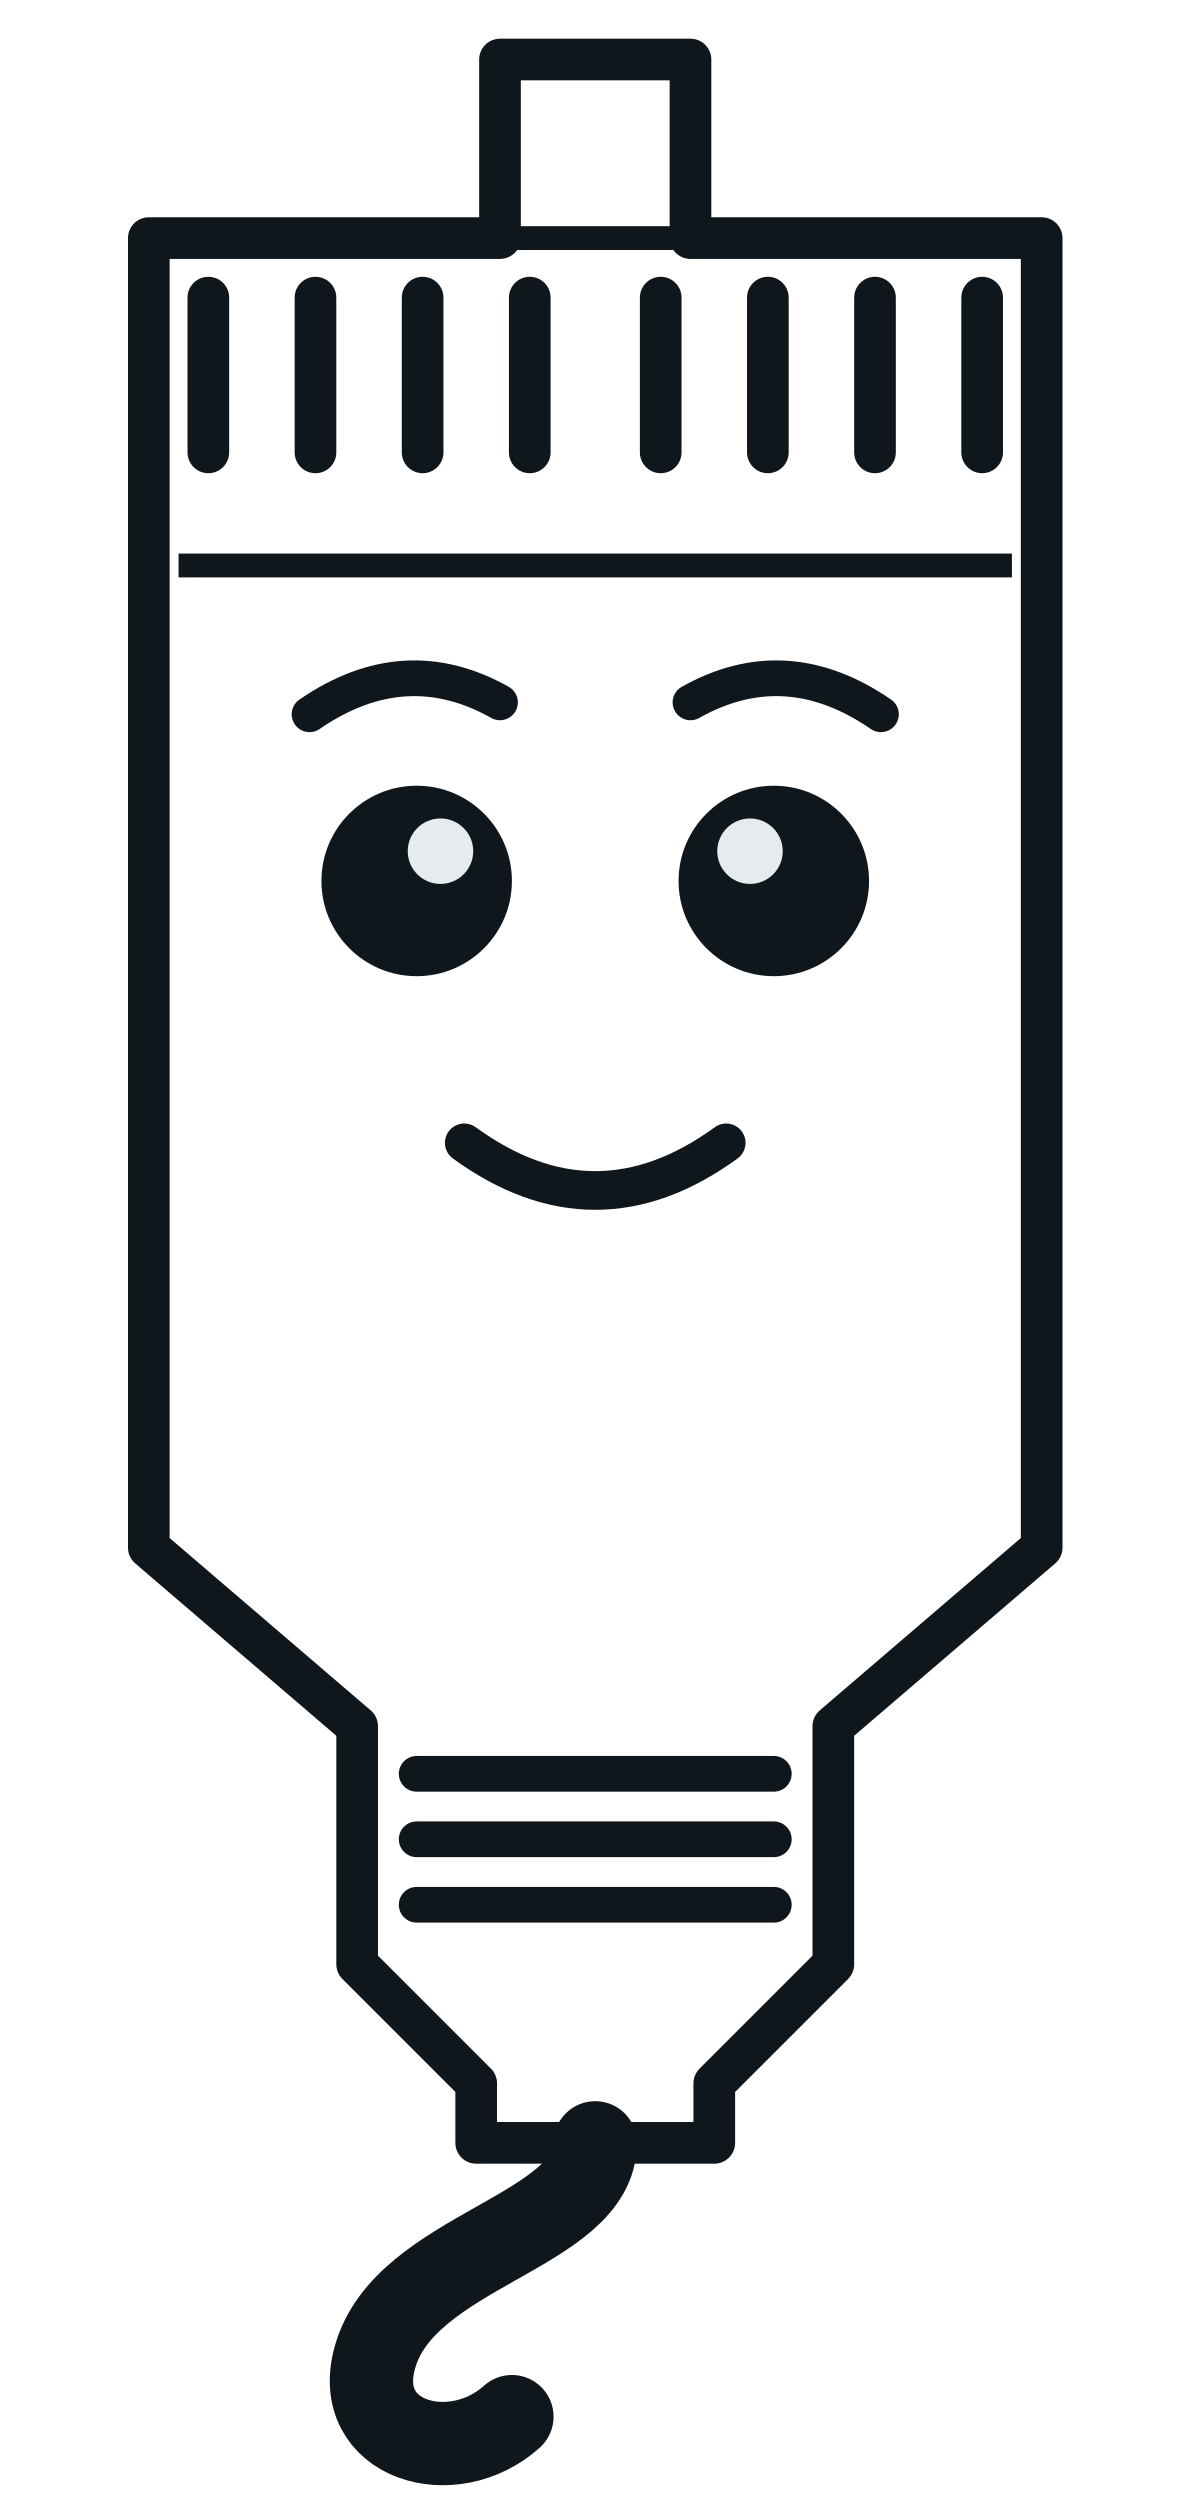
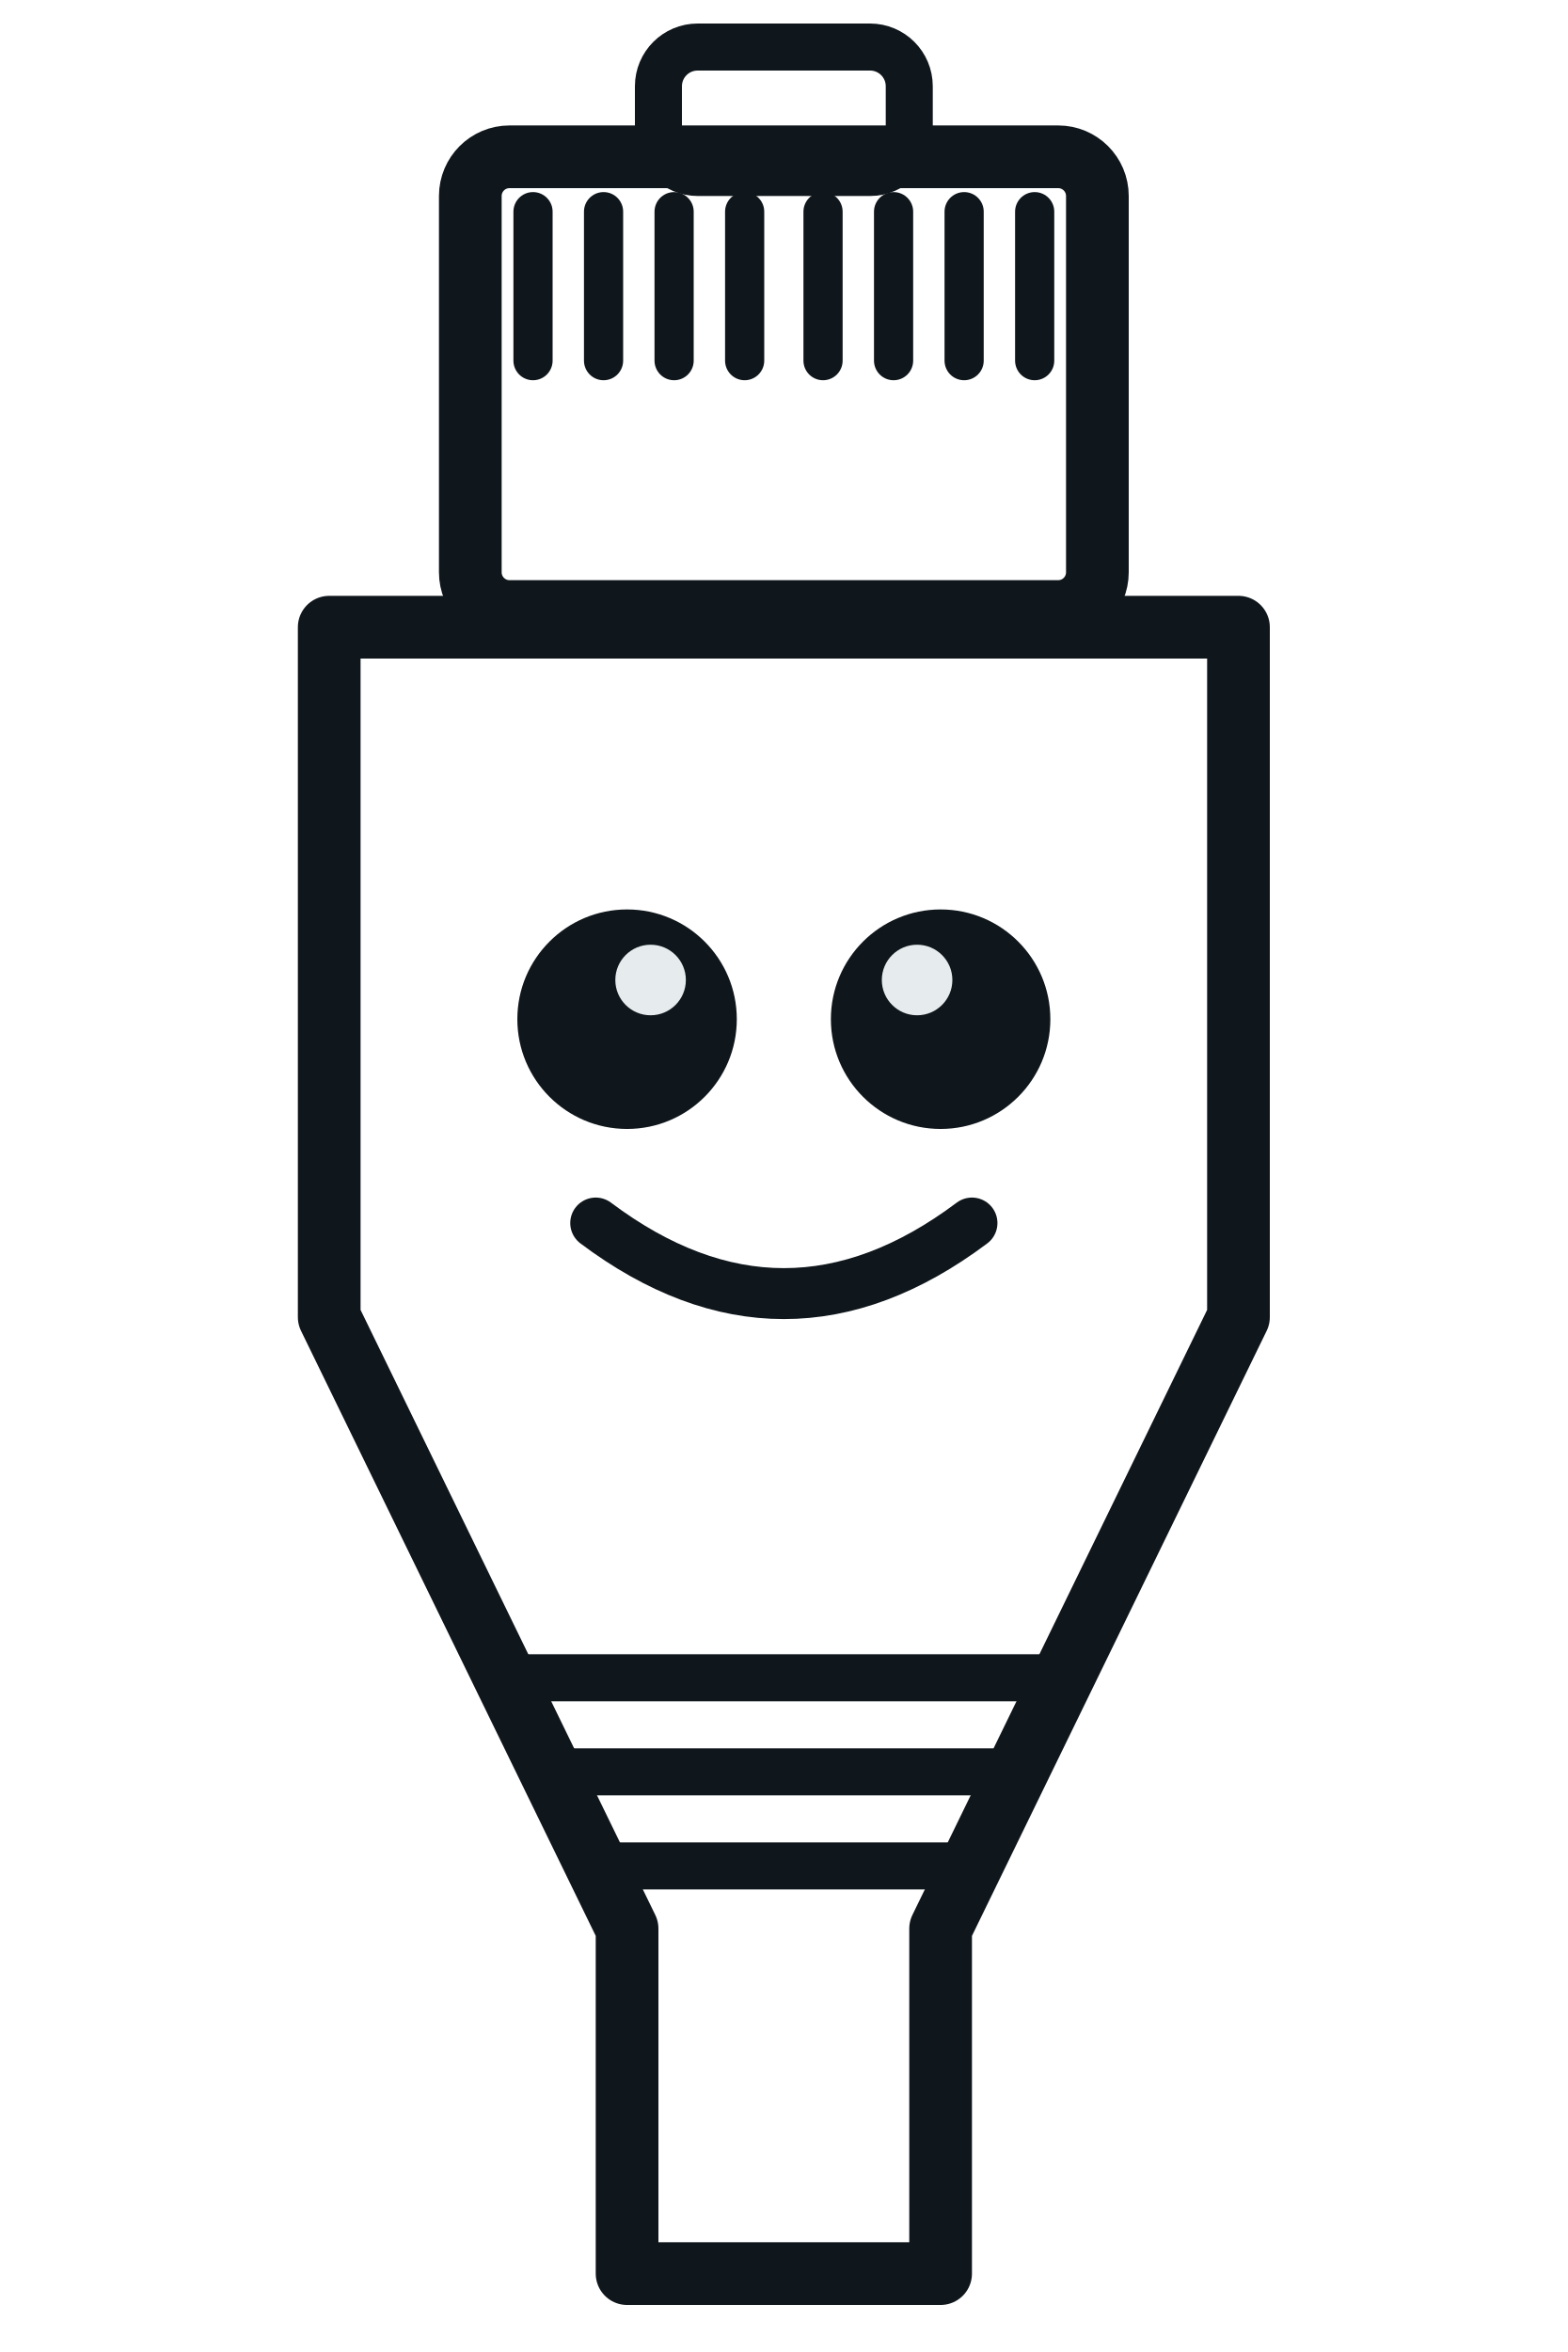
- <svg xmlns="http://www.w3.org/2000/svg" viewBox="0 0 200 420">
-   <path class="body" d="M84,10 L116,10 L116,40 L175,40 L175,260 L140,290 L140,330 L120,350 L120,360 L80,360 L80,350 L60,330 L60,290 L25,260 L25,40 L84,40 Z" fill="none" stroke="#10171C" stroke-width="7" stroke-linejoin="round" />
-   <line x1="84" y1="40" x2="116" y2="40" stroke="#10171C" stroke-width="4" />
-   <line x1="30" y1="95" x2="170" y2="95" stroke="#10171C" stroke-width="4" />
-   <g class="pins" stroke="#10171C" stroke-width="7" stroke-linecap="round">
-     <line x1="35" y1="50" x2="35" y2="76" />
-     <line x1="53" y1="50" x2="53" y2="76" />
-     <line x1="71" y1="50" x2="71" y2="76" />
-     <line x1="89" y1="50" x2="89" y2="76" />
-     <line x1="111" y1="50" x2="111" y2="76" />
-     <line x1="129" y1="50" x2="129" y2="76" />
-     <line x1="147" y1="50" x2="147" y2="76" />
-     <line x1="165" y1="50" x2="165" y2="76" />
+ <svg xmlns="http://www.w3.org/2000/svg" viewBox="0 0 200 300">
+   <rect x="84" y="6" width="32" height="16" rx="5" fill="none" stroke="#10171C" stroke-width="6" />
+   <rect x="60" y="20" width="80" height="58" rx="5" fill="none" stroke="#10171C" stroke-width="8" />
+   <g stroke="#10171C" stroke-width="5" stroke-linecap="round">
+     <line x1="68" y1="27" x2="68" y2="46" />
+     <line x1="77" y1="27" x2="77" y2="46" />
+     <line x1="86" y1="27" x2="86" y2="46" />
+     <line x1="95" y1="27" x2="95" y2="46" />
+     <line x1="105" y1="27" x2="105" y2="46" />
+     <line x1="114" y1="27" x2="114" y2="46" />
+     <line x1="123" y1="27" x2="123" y2="46" />
+     <line x1="132" y1="27" x2="132" y2="46" />
  </g>
-   <path class="brow brow-l" d="M52,120 Q68,109 84,118" fill="none" stroke="#10171C" stroke-width="6" stroke-linecap="round" />
-   <path class="brow brow-r" d="M116,118 Q132,109 148,120" fill="none" stroke="#10171C" stroke-width="6" stroke-linecap="round" />
-   <g class="eyes">
-     <circle cx="70" cy="148" r="16" fill="#10171C" />
-     <circle cx="130" cy="148" r="16" fill="#10171C" />
-     <circle cx="74" cy="143" r="5.5" fill="#E6EBEE" />
-     <circle cx="126" cy="143" r="5.5" fill="#E6EBEE" />
+   <path d="M42,80 L158,80 L158,168 L120,246 L120,290 L80,290 L80,246 L42,168 Z" fill="none" stroke="#10171C" stroke-width="8" stroke-linejoin="round" />
+   <circle cx="80" cy="130" r="14" fill="#10171C" />
+   <circle cx="120" cy="130" r="14" fill="#10171C" />
+   <circle cx="83" cy="125" r="4.5" fill="#E6EBEE" />
+   <circle cx="117" cy="125" r="4.5" fill="#E6EBEE" />
+   <path d="M76,156 Q100,174 124,156" fill="none" stroke="#10171C" stroke-width="6.5" stroke-linecap="round" />
+   <g stroke="#10171C" stroke-width="6" stroke-linecap="round">
+     <line x1="66" y1="214" x2="134" y2="214" />
+     <line x1="72" y1="226" x2="128" y2="226" />
+     <line x1="78" y1="238" x2="122" y2="238" />
  </g>
-   <path class="mouth" d="M78,192 Q100,208 122,192" fill="none" stroke="#10171C" stroke-width="6.5" stroke-linecap="round" />
-   <g class="grooves" stroke="#10171C" stroke-width="6" stroke-linecap="round">
-     <line x1="70" y1="298" x2="130" y2="298" />
-     <line x1="70" y1="309" x2="130" y2="309" />
-     <line x1="70" y1="320" x2="130" y2="320" />
-   </g>
-   <path class="cable" d="M100,360 C100,375 68,378 63,396 C59,410 76,415 86,406" fill="none" stroke="#10171C" stroke-width="14" stroke-linecap="round" />
</svg>
